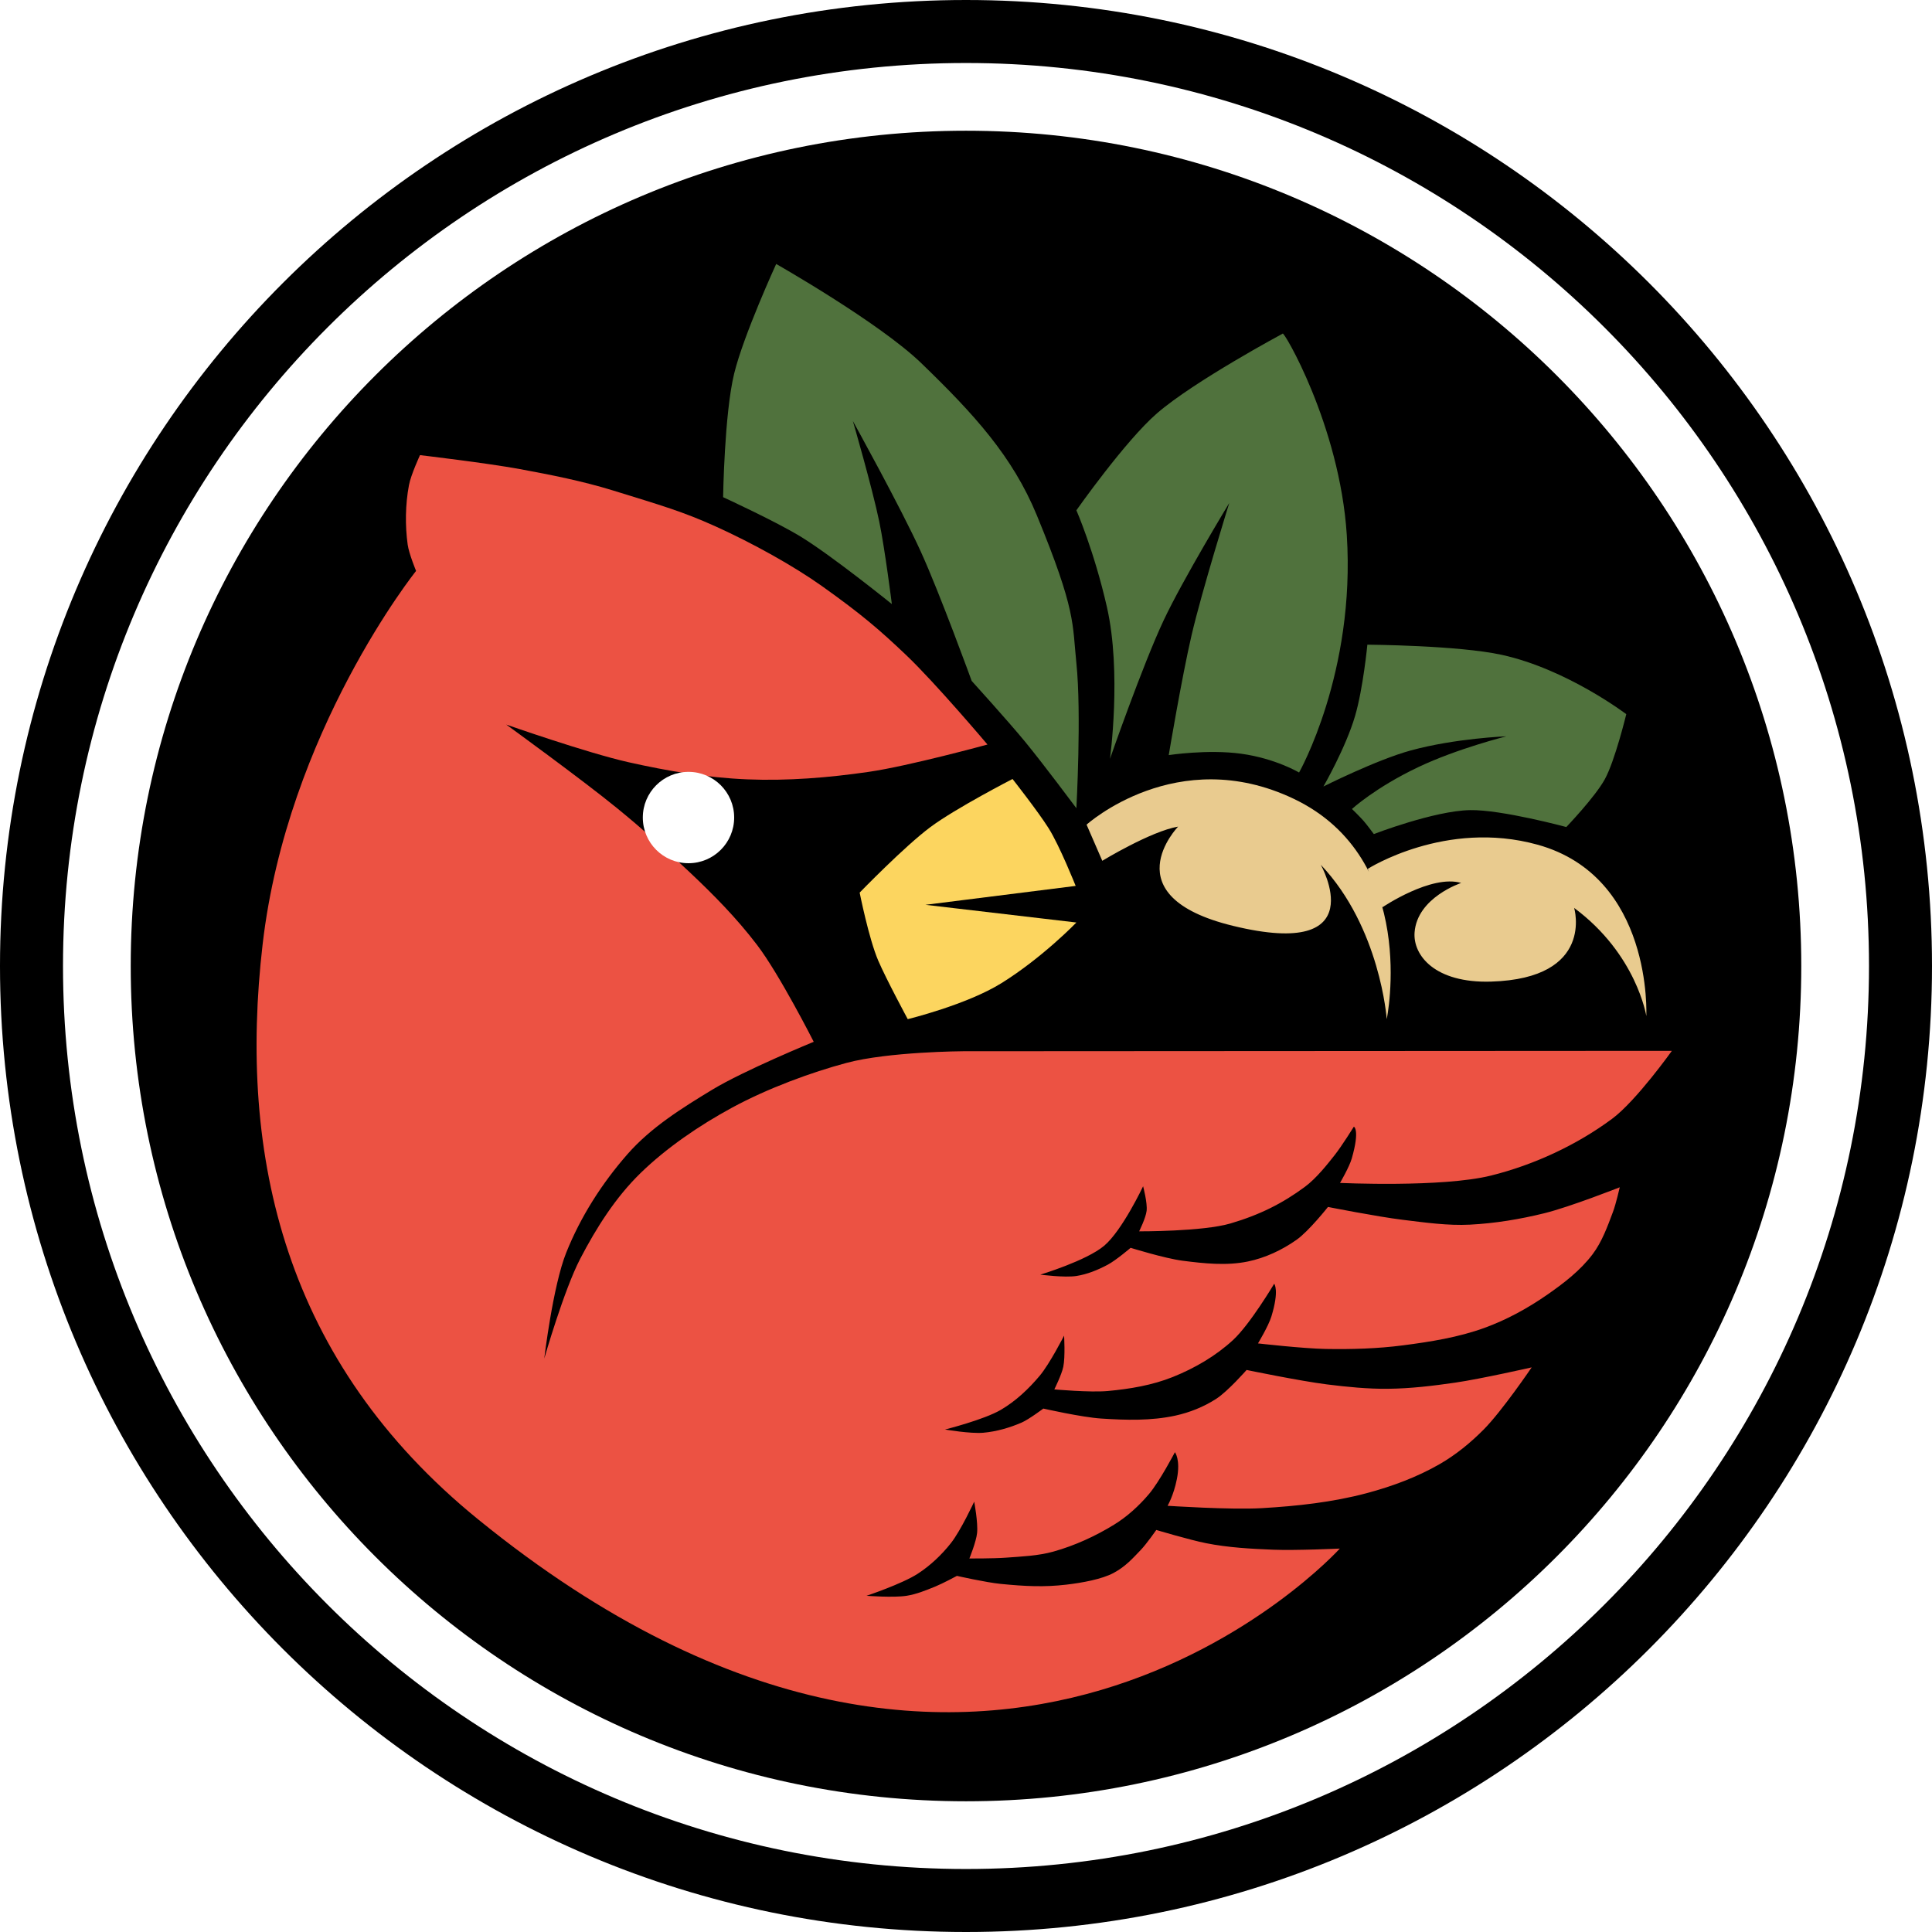
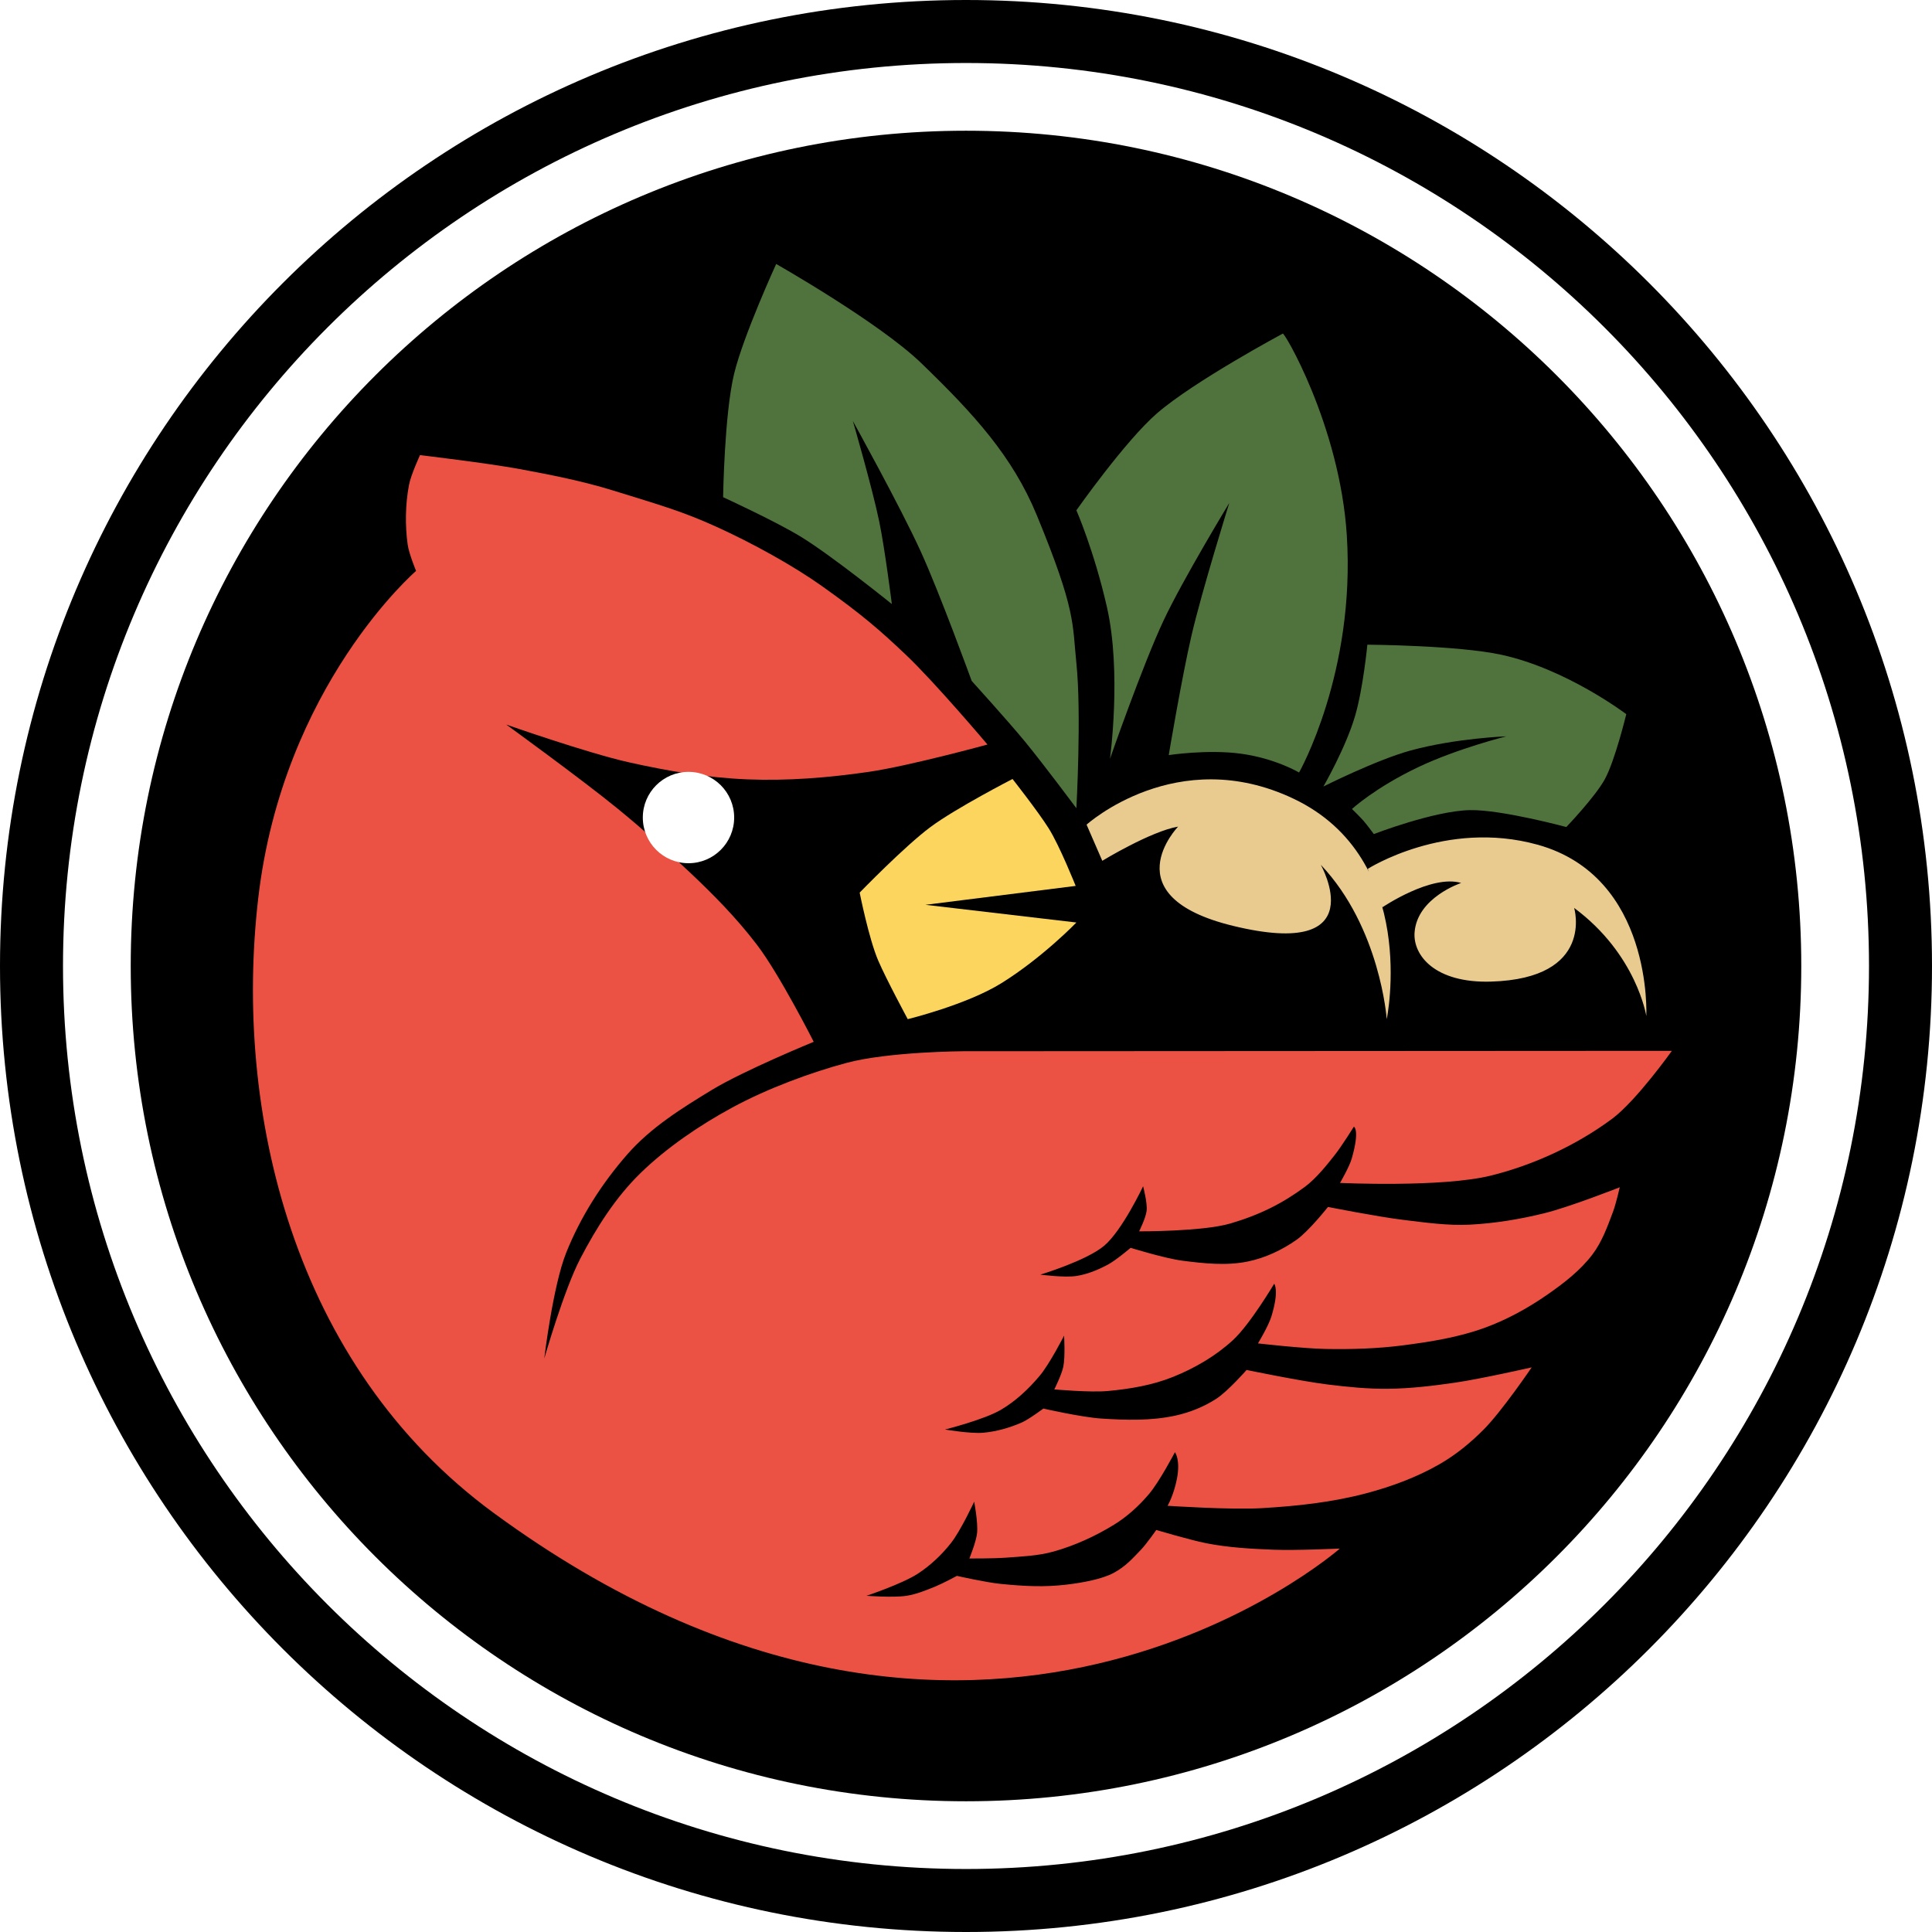
<svg xmlns="http://www.w3.org/2000/svg" viewBox="0 0 368 368">
  <defs />
  <path d="M 368 184 C 368 285.62 285.62 368 184 368 C 82.38 368 0 285.62 0 184 C 0 82.38 82.38 0 184 0 C 285.62 0 368 82.38 368 184 Z M 184 12 C 89.007 12 12 89.007 12 184 C 12 278.993 89.007 356 184 356 C 278.993 356 356 278.993 356 184 C 356 89.007 278.993 12 184 12 Z" style="">
    </path>
  <ellipse style="" cx="184" cy="184" rx="159.1" ry="159.1">
    </ellipse>
  <path style="fill: rgb(252, 213, 95);" d="M 163.745 170.02 C 163.745 170.02 172.326 161.169 177.255 157.513 C 182.096 153.922 192.861 148.378 192.861 148.378 C 192.861 148.378 197.648 154.45 199.741 157.765 C 201.837 161.085 204.89 168.745 204.89 168.745 L 176.276 172.344 L 205.026 175.715 C 205.026 175.715 198.618 182.37 190.763 187.26 C 184.127 191.391 172.904 194.123 172.904 194.123 C 172.904 194.123 168.815 186.541 167.284 182.978 C 165.488 178.799 163.745 170.02 163.745 170.02 Z">
    </path>
  <path style="fill: rgb(233, 203, 143);" d="M 260.528 165.497 C 260.528 165.497 275.342 156.037 292.865 160.893 C 314.9 167 313.582 193.527 313.582 193.527 C 313.582 193.527 311.744 181.76 299.84 172.94 C 299.84 172.94 303.857 186.376 284.016 186.972 C 273.304 187.294 269.117 181.955 269.444 177.597 C 269.943 170.934 278.318 168.182 278.318 168.182 C 272.622 166.506 263.331 172.808 263.331 172.808 L 260.528 165.497 Z M 206.967 157.076 C 206.967 157.076 224.157 141.567 246.391 152.137 C 270.47 163.585 264.141 194.123 264.141 194.123 C 264.141 194.123 262.915 176.66 251.57 164.708 C 251.57 164.708 261.922 182.959 234.818 176.343 C 211.588 170.672 224.403 157.45 224.403 157.45 C 219.197 158.335 209.96 163.961 209.96 163.961 L 206.967 157.076 Z">
    </path>
  <path style="fill: rgb(80, 114, 61);" d="M 260.45 122.797 C 260.45 122.797 277.728 122.909 286.046 124.731 C 298.481 127.456 309.767 136.034 309.767 136.034 C 309.767 136.034 307.615 144.922 305.667 148.449 C 303.788 151.852 298.345 157.53 298.345 157.53 C 298.345 157.53 285.997 154.197 280 154.308 C 273.181 154.435 261.68 158.869 261.68 158.869 C 261.68 158.869 260.431 157.166 259.739 156.37 C 259.042 155.57 257.518 154.089 257.518 154.089 C 257.518 154.089 261.943 150.018 270.156 146.114 C 277.577 142.586 286.924 140.252 286.924 140.252 C 286.924 140.252 277.219 140.618 268.709 142.945 C 262.176 144.731 252.082 149.81 252.082 149.81 C 252.082 149.81 256.338 142.423 258.106 136.386 C 259.65 131.116 260.45 122.797 260.45 122.797 Z">
    </path>
  <path style="fill: rgb(80, 114, 61);" d="M 205.026 97.198 C 205.026 97.198 214.325 83.977 220.371 78.735 C 227.449 72.598 244.314 63.554 244.314 63.554 C 244.282 62.592 255.172 80.892 256.531 101.902 C 258.228 128.136 247.444 147.146 247.444 147.146 C 247.444 147.146 242.944 144.467 236.427 143.569 C 230.034 142.688 222.615 143.829 222.615 143.829 C 222.615 143.829 225.126 128.876 226.974 120.956 C 228.956 112.464 234.149 95.799 234.149 95.799 C 234.149 95.799 225.298 110.406 221.668 118.118 C 217.645 126.667 211.421 144.545 211.421 144.545 C 211.421 144.545 213.678 128.086 210.844 115.637 C 208.406 104.927 205.026 97.198 205.026 97.198 Z">
    </path>
  <path style="fill: rgb(80, 114, 61);" d="M 137.735 94.701 C 137.735 94.701 137.975 78.812 139.841 71.157 C 141.621 63.851 147.845 50.281 147.845 50.281 C 147.845 50.281 167.458 61.421 175.484 69.175 C 185.541 78.89 192.864 86.927 197.485 98.135 C 205.026 116.424 204.241 118.781 205.026 126.322 C 206.018 135.845 205.026 153.947 205.026 153.947 C 205.026 153.947 198.634 145.385 195.239 141.262 C 191.978 137.302 185.083 129.698 185.083 129.698 C 185.083 129.698 179.045 113.092 175.387 105.06 C 171.515 96.558 162.452 80.197 162.452 80.197 C 162.452 80.197 166.141 92.896 167.479 99.364 C 168.552 104.548 169.877 115.062 169.877 115.062 C 169.877 115.062 158.787 106.105 152.744 102.359 C 147.97 99.4 137.735 94.701 137.735 94.701 Z">
    </path>
-   <path style="fill: rgb(236, 82, 67);" d="M 183.446 200.235 L 318.454 200.158 C 318.454 200.158 311.671 209.691 307.048 213.118 C 300.354 218.08 292.223 221.876 283.983 223.921 C 274.674 226.231 255.243 225.317 255.243 225.317 C 255.243 225.317 257.006 222.31 257.482 220.652 C 259.071 215.125 257.88 214.602 257.88 214.602 C 257.88 214.602 255.568 218.319 254.212 220.032 C 252.88 221.715 250.762 224.428 248.543 226.07 C 244.312 229.201 239.986 231.388 234.376 233.04 C 229.09 234.597 216.979 234.541 216.979 234.541 C 216.979 234.541 218.239 232.015 218.403 230.64 C 218.583 229.131 217.735 225.956 217.735 225.956 C 217.735 225.956 213.761 234.384 210.321 237.283 C 206.918 240.151 198.158 242.788 198.158 242.788 C 198.158 242.788 202.762 243.397 205.026 243.045 C 207.12 242.719 209.139 241.888 211.008 240.889 C 212.597 240.04 215.356 237.681 215.356 237.681 C 215.356 237.681 221.872 239.703 225.239 240.136 C 229.354 240.665 233.622 241.124 237.686 240.286 C 240.995 239.604 244.182 238.108 246.945 236.165 C 249.312 234.5 252.948 229.895 252.948 229.895 C 252.948 229.895 262.389 231.759 267.161 232.34 C 271.42 232.859 275.772 233.486 280 233.267 C 284.768 233.02 289.522 232.237 294.158 231.093 C 299.075 229.88 308.525 226.15 308.525 226.15 C 308.525 226.15 307.804 229.313 307.236 230.827 C 306.186 233.629 305.146 236.527 303.345 238.916 C 301.014 242.009 297.85 244.434 294.668 246.642 C 290.98 249.201 286.978 251.395 282.759 252.928 C 277.78 254.736 272.474 255.578 267.221 256.259 C 262.358 256.889 257.429 257.03 252.526 256.944 C 248.209 256.868 239.616 255.886 239.616 255.886 C 239.616 255.886 241.609 252.586 242.169 250.761 C 243.723 245.695 242.702 244.522 242.702 244.522 C 242.702 244.522 238.118 252.243 234.863 255.245 C 231.569 258.283 227.565 260.609 223.406 262.278 C 219.482 263.852 215.218 264.569 211.008 264.954 C 207.625 265.263 200.822 264.647 200.822 264.647 C 200.822 264.647 202.223 261.85 202.533 260.335 C 202.929 258.399 202.683 254.409 202.683 254.409 C 202.683 254.409 199.959 259.762 198.044 262.043 C 195.932 264.559 193.471 266.883 190.636 268.542 C 187.392 270.44 180 272.287 180 272.287 C 180 272.287 184.848 273.117 187.272 272.905 C 189.792 272.685 192.341 271.946 194.607 270.961 C 195.965 270.371 198.73 268.299 198.73 268.299 C 198.73 268.299 206.017 269.953 209.73 270.198 C 214.438 270.508 219.264 270.648 223.874 269.642 C 226.62 269.043 229.314 267.963 231.673 266.434 C 233.901 264.99 237.446 260.946 237.446 260.946 C 237.446 260.946 247.62 263.053 252.77 263.698 C 256.626 264.181 260.514 264.569 264.4 264.53 C 268.685 264.487 272.961 263.972 277.201 263.356 C 282.094 262.645 291.748 260.453 291.748 260.453 C 291.748 260.453 286.119 268.748 282.61 272.287 C 280.106 274.812 277.304 277.104 274.222 278.878 C 269.891 281.371 265.12 283.134 260.291 284.42 C 253.808 286.146 247.065 286.874 240.368 287.266 C 234.385 287.616 222.393 286.817 222.393 286.817 C 222.393 286.817 223.539 284.897 224.166 281.732 C 224.906 277.992 223.793 276.612 223.793 276.612 C 223.793 276.612 220.876 282.19 218.859 284.572 C 216.952 286.824 214.72 288.866 212.207 290.412 C 208.677 292.584 204.724 294.401 200.672 295.534 C 197.715 296.361 194.597 296.474 191.535 296.703 C 189.244 296.874 184.644 296.853 184.644 296.853 C 184.644 296.853 185.943 293.675 186.113 291.991 C 186.313 290.006 185.562 286.031 185.562 286.031 C 185.562 286.031 183.001 291.553 181.132 293.92 C 179.352 296.174 177.21 298.2 174.802 299.764 C 171.834 301.691 165.051 303.961 165.051 303.961 C 165.051 303.961 170.17 304.355 172.683 303.96 C 174.566 303.664 176.36 302.922 178.127 302.207 C 179.555 301.629 182.272 300.167 182.272 300.167 C 182.272 300.167 187.779 301.415 190.582 301.693 C 195.359 302.168 198.932 302.321 203.066 301.843 C 206.152 301.486 209.913 300.792 212.114 299.607 C 214.398 298.377 215.721 296.863 217.283 295.235 C 218.397 294.073 220.246 291.422 220.246 291.422 C 220.246 291.422 226.607 293.322 229.729 293.942 C 233.942 294.779 238.264 295.014 242.556 295.185 C 246.769 295.352 255.203 294.968 255.203 294.968 C 255.203 294.968 188.566 368.665 91.079 289.409 C 54.226 259.448 45.308 220.337 50.03 179.814 C 54.744 139.359 79.252 108.746 79.252 108.746 C 79.252 108.746 77.895 105.475 77.654 103.74 C 77.155 100.147 77.195 96.117 77.898 92.403 C 78.275 90.41 80 86.691 80 86.691 C 80 86.691 92.728 88.19 99.025 89.351 C 104.999 90.453 110.983 91.638 116.787 93.432 C 126.062 96.299 130.022 97.432 136.304 100.269 C 143.369 103.46 151.204 107.823 156.584 111.652 C 164.148 117.035 167.58 120.008 172.577 124.754 C 178.15 130.047 188.09 141.815 188.09 141.815 C 188.09 141.815 173.129 145.912 165.473 147.022 C 157.82 148.131 150.044 148.765 142.318 148.449 C 134.712 148.137 127.143 146.854 119.716 145.185 C 111.791 143.404 96.426 138.012 96.426 138.012 C 96.426 138.012 110.715 148.37 117.547 153.947 C 122.298 157.825 126.697 161.738 131.344 166.117 C 135.931 170.44 140.281 174.846 144.201 179.984 C 148.499 185.618 154.995 198.438 154.995 198.438 C 154.995 198.438 141.728 203.881 135.624 207.587 C 129.868 211.082 124.005 214.737 119.543 219.816 C 114.674 225.357 110.591 231.755 107.851 238.603 C 105.301 244.977 103.67 258.771 103.67 258.771 C 103.67 258.771 107.404 245.75 110.509 239.781 C 113.588 233.862 117.251 228.068 122.035 223.417 C 126.921 218.667 133.181 214.371 139.456 210.972 C 146.307 207.261 154.553 204.251 161.226 202.461 C 169.238 200.312 183.446 200.235 183.446 200.235 Z">
+   <path style="fill: rgb(236, 82, 67);" d="M 183.446 200.235 L 318.454 200.158 C 318.454 200.158 311.671 209.691 307.048 213.118 C 300.354 218.08 292.223 221.876 283.983 223.921 C 274.674 226.231 255.243 225.317 255.243 225.317 C 255.243 225.317 257.006 222.31 257.482 220.652 C 259.071 215.125 257.88 214.602 257.88 214.602 C 257.88 214.602 255.568 218.319 254.212 220.032 C 252.88 221.715 250.762 224.428 248.543 226.07 C 244.312 229.201 239.986 231.388 234.376 233.04 C 229.09 234.597 216.979 234.541 216.979 234.541 C 216.979 234.541 218.239 232.015 218.403 230.64 C 218.583 229.131 217.735 225.956 217.735 225.956 C 217.735 225.956 213.761 234.384 210.321 237.283 C 206.918 240.151 198.158 242.788 198.158 242.788 C 198.158 242.788 202.762 243.397 205.026 243.045 C 207.12 242.719 209.139 241.888 211.008 240.889 C 212.597 240.04 215.356 237.681 215.356 237.681 C 215.356 237.681 221.872 239.703 225.239 240.136 C 229.354 240.665 233.622 241.124 237.686 240.286 C 240.995 239.604 244.182 238.108 246.945 236.165 C 249.312 234.5 252.948 229.895 252.948 229.895 C 252.948 229.895 262.389 231.759 267.161 232.34 C 271.42 232.859 275.772 233.486 280 233.267 C 284.768 233.02 289.522 232.237 294.158 231.093 C 299.075 229.88 308.525 226.15 308.525 226.15 C 308.525 226.15 307.804 229.313 307.236 230.827 C 306.186 233.629 305.146 236.527 303.345 238.916 C 301.014 242.009 297.85 244.434 294.668 246.642 C 290.98 249.201 286.978 251.395 282.759 252.928 C 277.78 254.736 272.474 255.578 267.221 256.259 C 262.358 256.889 257.429 257.03 252.526 256.944 C 248.209 256.868 239.616 255.886 239.616 255.886 C 239.616 255.886 241.609 252.586 242.169 250.761 C 243.723 245.695 242.702 244.522 242.702 244.522 C 242.702 244.522 238.118 252.243 234.863 255.245 C 231.569 258.283 227.565 260.609 223.406 262.278 C 219.482 263.852 215.218 264.569 211.008 264.954 C 207.625 265.263 200.822 264.647 200.822 264.647 C 200.822 264.647 202.223 261.85 202.533 260.335 C 202.929 258.399 202.683 254.409 202.683 254.409 C 202.683 254.409 199.959 259.762 198.044 262.043 C 195.932 264.559 193.471 266.883 190.636 268.542 C 187.392 270.44 180 272.287 180 272.287 C 180 272.287 184.848 273.117 187.272 272.905 C 189.792 272.685 192.341 271.946 194.607 270.961 C 195.965 270.371 198.73 268.299 198.73 268.299 C 198.73 268.299 206.017 269.953 209.73 270.198 C 214.438 270.508 219.264 270.648 223.874 269.642 C 226.62 269.043 229.314 267.963 231.673 266.434 C 233.901 264.99 237.446 260.946 237.446 260.946 C 237.446 260.946 247.62 263.053 252.77 263.698 C 256.626 264.181 260.514 264.569 264.4 264.53 C 268.685 264.487 272.961 263.972 277.201 263.356 C 282.094 262.645 291.748 260.453 291.748 260.453 C 291.748 260.453 286.119 268.748 282.61 272.287 C 280.106 274.812 277.304 277.104 274.222 278.878 C 269.891 281.371 265.12 283.134 260.291 284.42 C 253.808 286.146 247.065 286.874 240.368 287.266 C 234.385 287.616 222.393 286.817 222.393 286.817 C 222.393 286.817 223.539 284.897 224.166 281.732 C 224.906 277.992 223.793 276.612 223.793 276.612 C 223.793 276.612 220.876 282.19 218.859 284.572 C 216.952 286.824 214.72 288.866 212.207 290.412 C 208.677 292.584 204.724 294.401 200.672 295.534 C 197.715 296.361 194.597 296.474 191.535 296.703 C 189.244 296.874 184.644 296.853 184.644 296.853 C 184.644 296.853 185.943 293.675 186.113 291.991 C 186.313 290.006 185.562 286.031 185.562 286.031 C 185.562 286.031 183.001 291.553 181.132 293.92 C 179.352 296.174 177.21 298.2 174.802 299.764 C 171.834 301.691 165.051 303.961 165.051 303.961 C 165.051 303.961 170.17 304.355 172.683 303.96 C 174.566 303.664 176.36 302.922 178.127 302.207 C 179.555 301.629 182.272 300.167 182.272 300.167 C 182.272 300.167 187.779 301.415 190.582 301.693 C 195.359 302.168 198.932 302.321 203.066 301.843 C 206.152 301.486 209.913 300.792 212.114 299.607 C 214.398 298.377 215.721 296.863 217.283 295.235 C 218.397 294.073 220.246 291.422 220.246 291.422 C 220.246 291.422 226.607 293.322 229.729 293.942 C 233.942 294.779 238.264 295.014 242.556 295.185 C 246.769 295.352 255.203 294.968 255.203 294.968 C 255.203 294.968 186.058 355.71 94.004 288.155 C 55.713 260.055 44.472 211.561 49.194 171.038 C 53.908 130.583 79.252 108.746 79.252 108.746 C 79.252 108.746 77.895 105.475 77.654 103.74 C 77.155 100.147 77.195 96.117 77.898 92.403 C 78.275 90.41 80 86.691 80 86.691 C 80 86.691 92.728 88.19 99.025 89.351 C 104.999 90.453 110.983 91.638 116.787 93.432 C 126.062 96.299 130.022 97.432 136.304 100.269 C 143.369 103.46 151.204 107.823 156.584 111.652 C 164.148 117.035 167.58 120.008 172.577 124.754 C 178.15 130.047 188.09 141.815 188.09 141.815 C 188.09 141.815 173.129 145.912 165.473 147.022 C 157.82 148.131 150.044 148.765 142.318 148.449 C 134.712 148.137 127.143 146.854 119.716 145.185 C 111.791 143.404 96.426 138.012 96.426 138.012 C 96.426 138.012 110.715 148.37 117.547 153.947 C 122.298 157.825 126.697 161.738 131.344 166.117 C 135.931 170.44 140.281 174.846 144.201 179.984 C 148.499 185.618 154.995 198.438 154.995 198.438 C 154.995 198.438 141.728 203.881 135.624 207.587 C 129.868 211.082 124.005 214.737 119.543 219.816 C 114.674 225.357 110.591 231.755 107.851 238.603 C 105.301 244.977 103.67 258.771 103.67 258.771 C 103.67 258.771 107.404 245.75 110.509 239.781 C 113.588 233.862 117.251 228.068 122.035 223.417 C 126.921 218.667 133.181 214.371 139.456 210.972 C 146.307 207.261 154.553 204.251 161.226 202.461 C 169.238 200.312 183.446 200.235 183.446 200.235 Z">
    </path>
  <ellipse style="fill: rgb(255, 255, 255);" cx="131.141" cy="155.722" rx="8.7" ry="8.7">
    </ellipse>
</svg>
